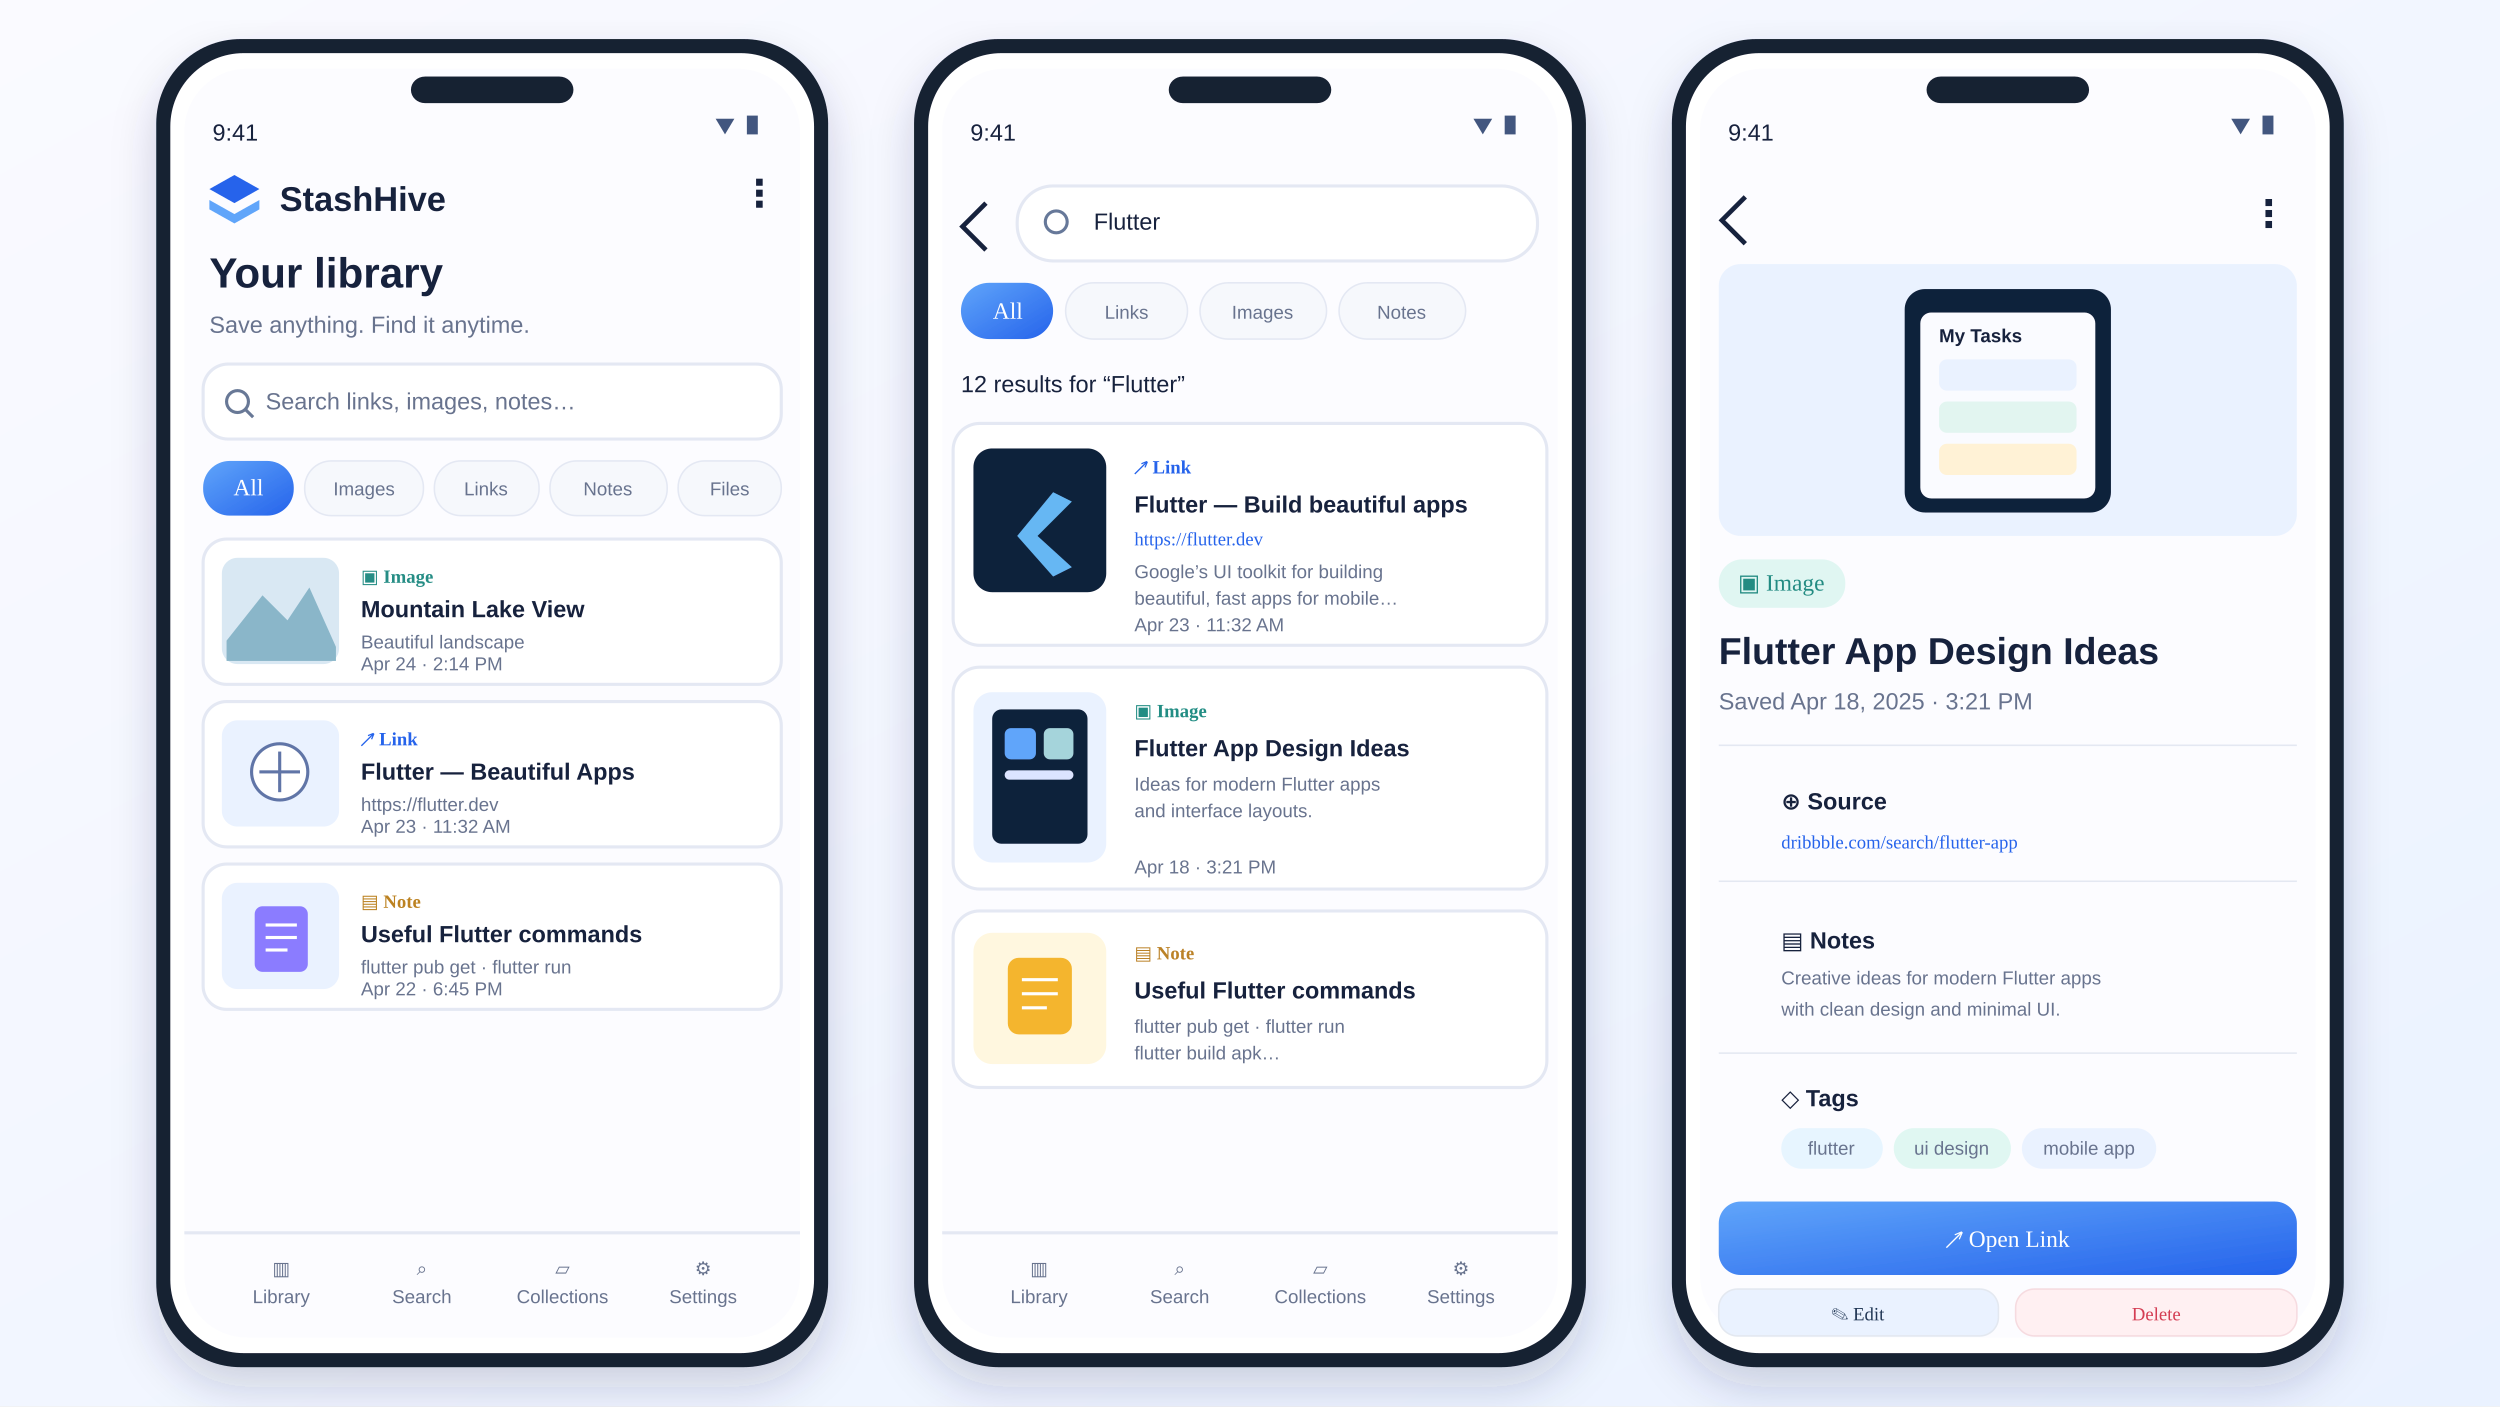
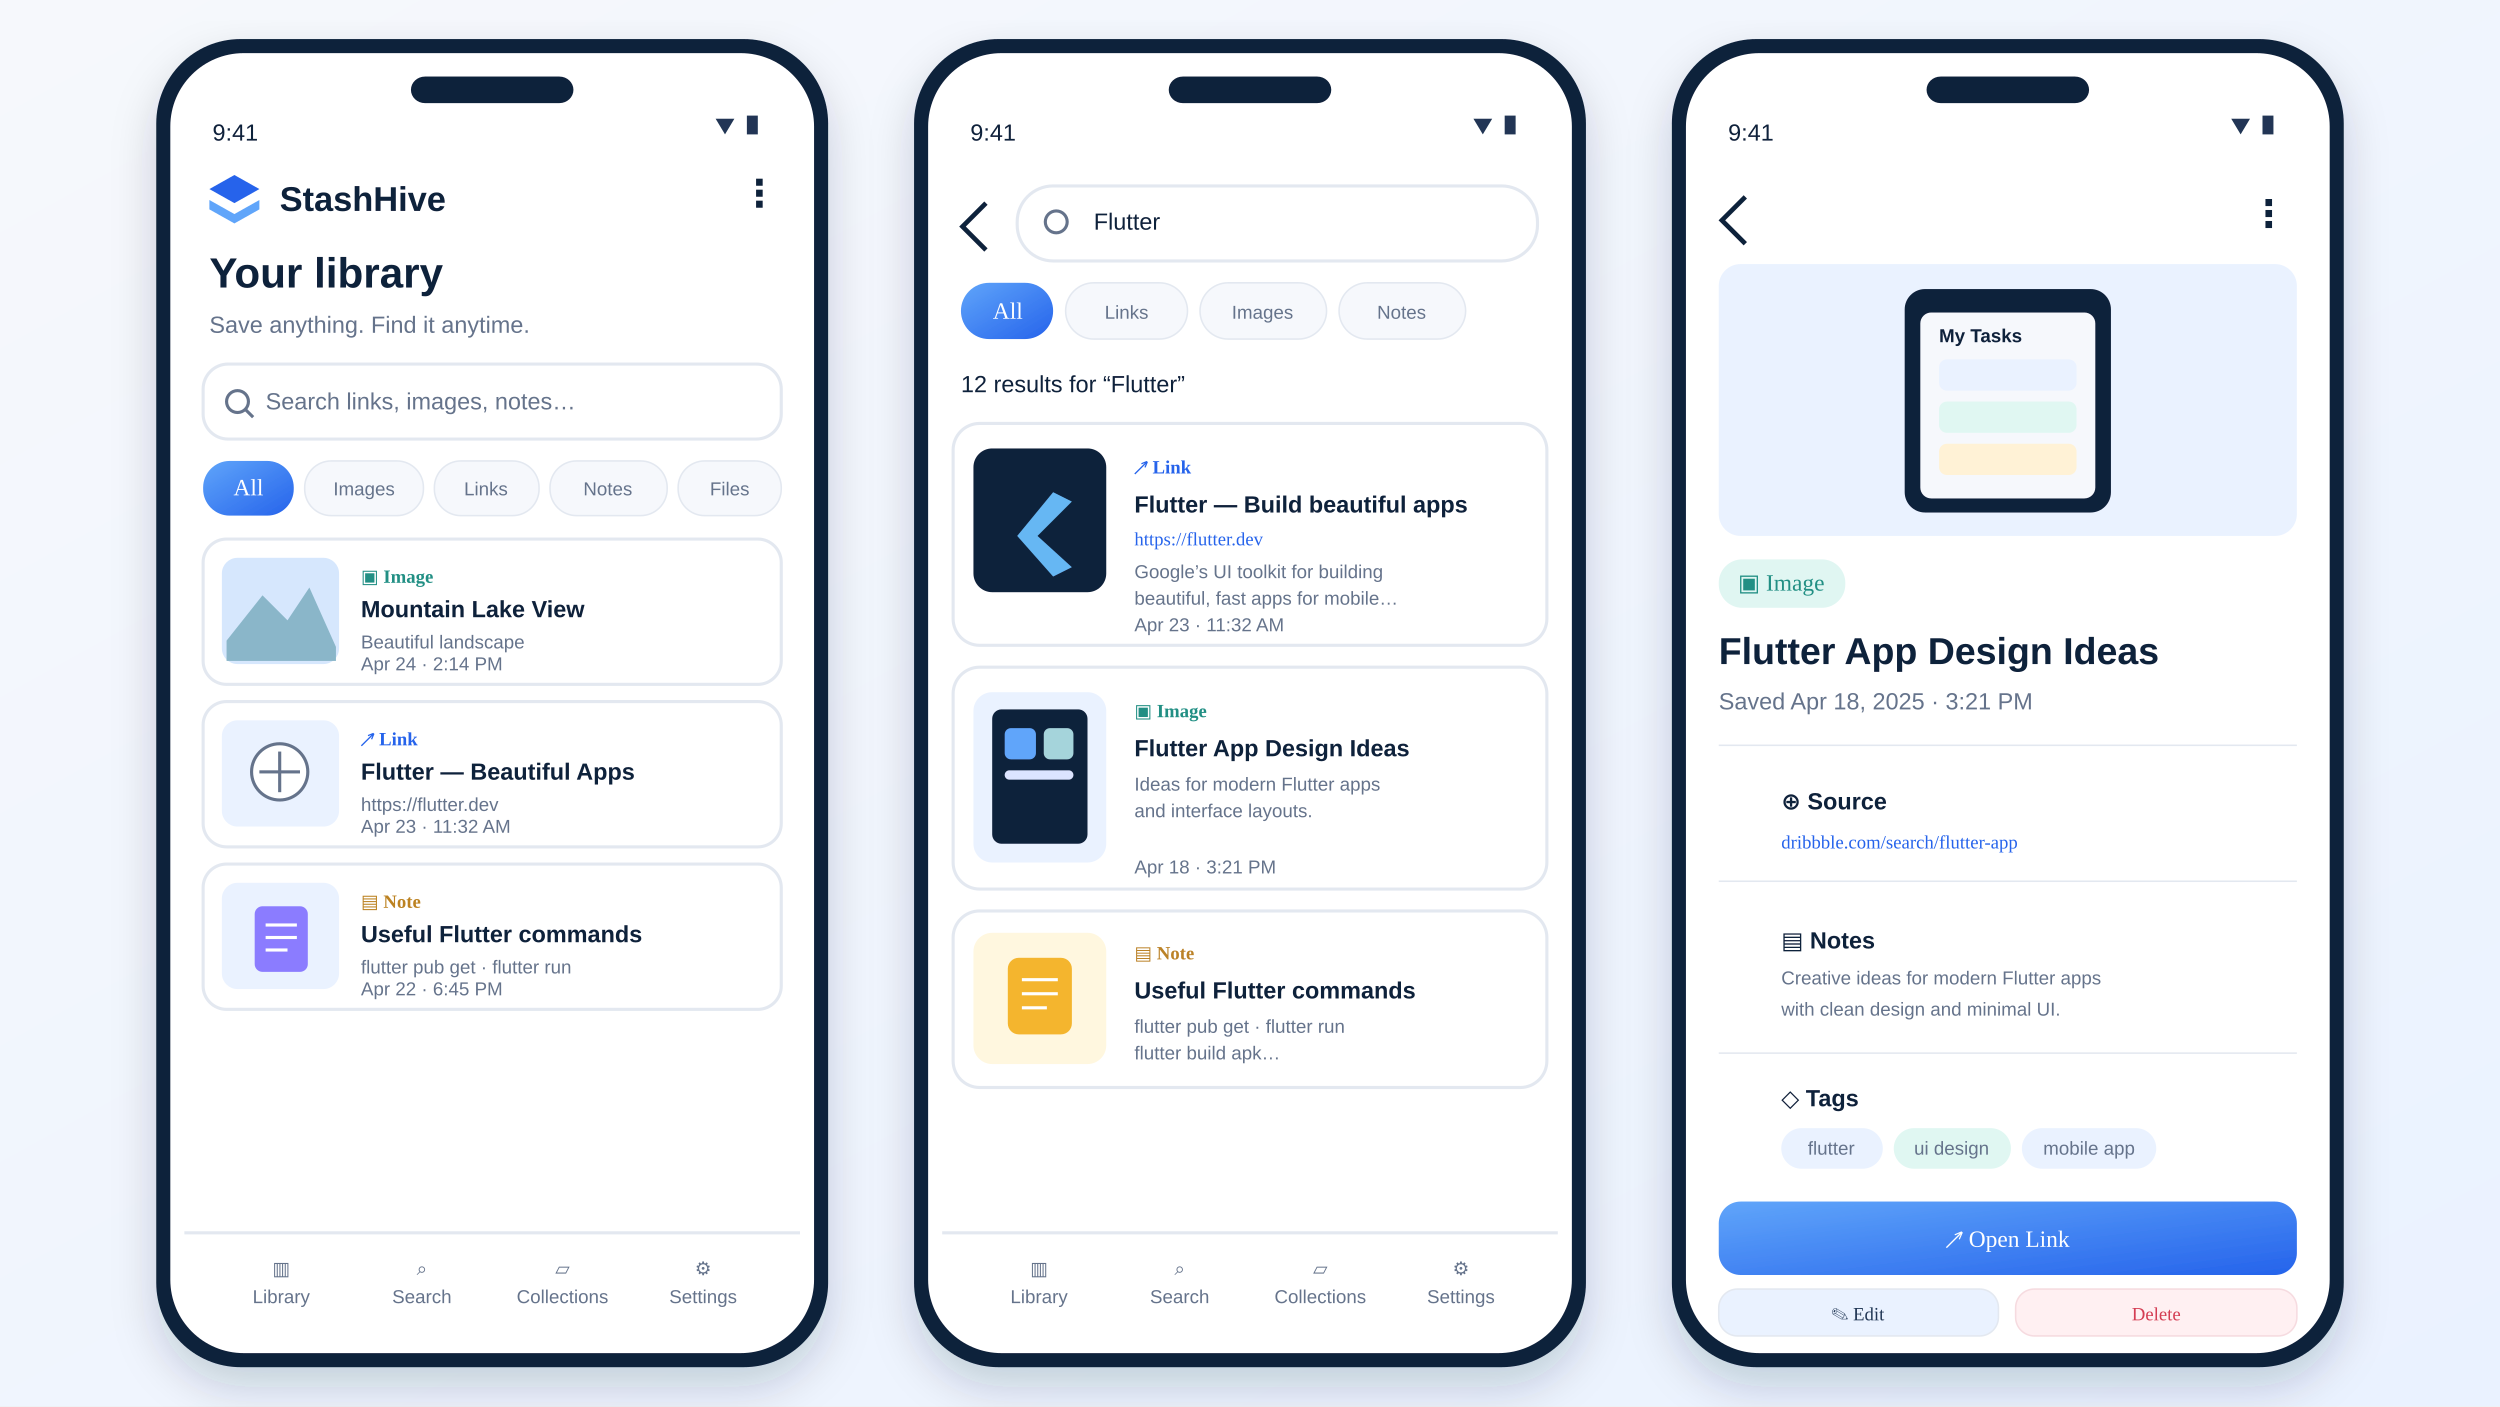
<svg xmlns="http://www.w3.org/2000/svg" width="1600" height="900" viewBox="0 0 1600 900" role="img" aria-labelledby="t d">
  <defs>
    <linearGradient id="bg" x2="1" y2="1">
-       <stop stop-color="#fafaff" />
+       <stop stop-color="#F6F8FC" />
      <stop offset="1" stop-color="#eaf2ff" />
    </linearGradient>
    <linearGradient id="brand" x2="1" y2="1">
      <stop stop-color="#60a5fa" />
      <stop offset="1" stop-color="#2563eb" />
    </linearGradient>
    <filter id="sh" x="-25%" y="-25%" width="150%" height="155%">
-       <feDropShadow dx="0" dy="13" stdDeviation="14" flood-color="#252b58" flood-opacity=".18" />
+       <feDropShadow dx="0" dy="13" stdDeviation="14" flood-color="#10203A" flood-opacity=".18" />
    </filter>
-     <style>.txt{font-family:Arial,Roboto,sans-serif;fill:#18213d}.mut{font-family:Arial,Roboto,sans-serif;fill:#68738e}.sm{font-size:15px}.xs{font-size:12px}.bd{font-weight:bold}.card{fill:#fff;stroke:#e4e8f3;stroke-width:2}</style>
+     <style>.txt{font-family:Arial,Roboto,sans-serif;fill:#10203A}.mut{font-family:Arial,Roboto,sans-serif;fill:#65738B}.sm{font-size:15px}.xs{font-size:12px}.bd{font-weight:bold}.card{fill:#fff;stroke:#E3E8F0;stroke-width:2}</style>
    <g id="phone">
-       <rect width="430" height="850" rx="54" fill="#182033" />
+       <rect width="430" height="850" rx="54" fill="#10203A" />
      <rect x="9" y="9" width="412" height="832" rx="47" fill="#fff" />
-       <rect x="18" y="19" width="394" height="812" rx="40" fill="#fcfcff" />
-       <rect x="163" y="24" width="104" height="17" rx="9" fill="#182033" />
+       <rect x="18" y="19" width="394" height="812" rx="40" fill="#FFFFFF" />
+       <rect x="163" y="24" width="104" height="17" rx="9" fill="#10203A" />
      <text x="36" y="65" class="txt sm">9:41</text>
-       <path d="M358 51h12l-6 10z M378 49h7v12h-7z" fill="#43577f" />
+       <path d="M358 51h12l-6 10z M378 49h7v12h-7z" fill="#203654" />
    </g>
    <g id="nav">
-       <path d="M18 764H412" stroke="#e4e8f3" stroke-width="2" />
+       <path d="M18 764H412" stroke="#E3E8F0" stroke-width="2" />
      <g class="mut xs" text-anchor="middle">
        <text x="80" y="791">▥</text>
        <text x="80" y="809">Library</text>
        <text x="170" y="791">⌕</text>
        <text x="170" y="809">Search</text>
        <text x="260" y="791">▱</text>
        <text x="260" y="809">Collections</text>
        <text x="350" y="791">⚙</text>
        <text x="350" y="809">Settings</text>
      </g>
    </g>
  </defs>
  <rect width="1600" height="900" fill="url(#bg)" />
  <g transform="translate(100 25)" filter="url(#sh)">
    <use href="#phone" />
    <g transform="translate(34 85)">
      <path d="M0 11L16 2 32 11 16 20Z" fill="#2563eb" />
      <path d="M0 18l16 9 16-9v6l-16 9L0 24Z" fill="#60a5fa" />
      <text x="45" y="25" class="txt bd" font-size="22">StashHive</text>
      <text x="340" y="22" class="txt bd" font-size="24">⋮</text>
    </g>
    <text x="34" y="159" class="txt bd" font-size="27">Your library</text>
    <text x="34" y="188" class="mut sm">Save anything. Find it anytime.</text>
    <rect x="30" y="208" width="370" height="48" rx="16" class="card" />
-     <circle cx="52" cy="232" r="7" fill="none" stroke="#677896" stroke-width="2" />
-     <path d="M57 237l5 5" stroke="#677896" stroke-width="2" />
+     <circle cx="52" cy="232" r="7" fill="none" stroke="#65738B" stroke-width="2" />
+     <path d="M57 237l5 5" stroke="#65738B" stroke-width="2" />
    <text x="70" y="237" class="mut sm">Search links, images, notes…</text>
    <g transform="translate(30 270)">
      <rect width="58" height="35" rx="17" fill="url(#brand)" />
      <text x="29" y="22" text-anchor="middle" fill="#fff" class="sm">All</text>
-       <rect x="65" width="76" height="35" rx="17" fill="#f6f8fc" stroke="#e4e8f3" />
+       <rect x="65" width="76" height="35" rx="17" fill="#f6f8fc" stroke="#E3E8F0" />
      <text x="103" y="22" text-anchor="middle" class="mut xs">Images</text>
-       <rect x="148" width="67" height="35" rx="17" fill="#f6f8fc" stroke="#e4e8f3" />
+       <rect x="148" width="67" height="35" rx="17" fill="#f6f8fc" stroke="#E3E8F0" />
      <text x="181" y="22" text-anchor="middle" class="mut xs">Links</text>
-       <rect x="222" width="75" height="35" rx="17" fill="#f6f8fc" stroke="#e4e8f3" />
+       <rect x="222" width="75" height="35" rx="17" fill="#f6f8fc" stroke="#E3E8F0" />
      <text x="259" y="22" text-anchor="middle" class="mut xs">Notes</text>
-       <rect x="304" width="66" height="35" rx="17" fill="#f6f8fc" stroke="#e4e8f3" />
+       <rect x="304" width="66" height="35" rx="17" fill="#f6f8fc" stroke="#E3E8F0" />
      <text x="337" y="22" text-anchor="middle" class="mut xs">Files</text>
    </g>
    <g transform="translate(30 320)">
      <rect width="370" height="93" rx="15" class="card" />
-       <rect x="12" y="12" width="75" height="68" rx="10" fill="#d9e8f3" />
+       <rect x="12" y="12" width="75" height="68" rx="10" fill="#D6E7FD" />
      <path d="M15 65l23-29 16 16 14-21 17 38v9H15Z" fill="#8ab6c9" />
-       <text x="101" y="28" fill="#258d85" class="xs bd">▣ Image</text>
+       <text x="101" y="28" fill="#218F84" class="xs bd">▣ Image</text>
      <text x="101" y="50" class="txt bd sm">Mountain Lake View</text>
      <text x="101" y="70" class="mut xs">Beautiful landscape</text>
      <text x="101" y="84" class="mut xs">Apr 24 · 2:14 PM</text>
    </g>
    <g transform="translate(30 424)">
      <rect width="370" height="93" rx="15" class="card" />
      <rect x="12" y="12" width="75" height="68" rx="10" fill="#eaf2ff" />
-       <circle cx="49" cy="45" r="18" fill="#fff" stroke="#6175a7" stroke-width="2" />
-       <path d="M36 45h26M49 32v26" stroke="#6175a7" stroke-width="2" />
+       <circle cx="49" cy="45" r="18" fill="#fff" stroke="#65738B" stroke-width="2" />
+       <path d="M36 45h26M49 32v26" stroke="#65738B" stroke-width="2" />
      <text x="101" y="28" fill="#2563eb" class="xs bd">↗ Link</text>
      <text x="101" y="50" class="txt bd sm">Flutter — Beautiful Apps</text>
      <text x="101" y="70" class="mut xs">https://flutter.dev</text>
      <text x="101" y="84" class="mut xs">Apr 23 · 11:32 AM</text>
    </g>
    <g transform="translate(30 528)">
      <rect width="370" height="93" rx="15" class="card" />
      <rect x="12" y="12" width="75" height="68" rx="10" fill="#eaf2ff" />
      <rect x="33" y="27" width="34" height="42" rx="5" fill="#8b7cff" />
      <path d="M40 39h20M40 47h20M40 55h14" stroke="#fff" stroke-width="2" />
      <text x="101" y="28" fill="#bc8221" class="xs bd">▤ Note</text>
      <text x="101" y="50" class="txt bd sm">Useful Flutter commands</text>
      <text x="101" y="70" class="mut xs">flutter pub get · flutter run</text>
      <text x="101" y="84" class="mut xs">Apr 22 · 6:45 PM</text>
    </g>
    <use href="#nav" />
  </g>
  <g transform="translate(585 25)" filter="url(#sh)">
    <use href="#phone" />
-     <path d="M46 105l-15 15 15 15" stroke="#18213d" stroke-width="3" fill="none" />
+     <path d="M46 105l-15 15 15 15" stroke="#10203A" stroke-width="3" fill="none" />
    <rect x="66" y="94" width="333" height="48" rx="23" class="card" />
-     <circle cx="91" cy="117" r="7" fill="none" stroke="#667899" stroke-width="2" />
+     <circle cx="91" cy="117" r="7" fill="none" stroke="#65738B" stroke-width="2" />
    <text x="115" y="122" class="txt sm">Flutter</text>
    <g transform="translate(30 156)">
      <rect width="59" height="36" rx="18" fill="url(#brand)" />
      <text x="30" y="23" text-anchor="middle" fill="#fff" class="sm">All</text>
-       <rect x="67" width="78" height="36" rx="18" fill="#f6f8fc" stroke="#e4e8f3" />
+       <rect x="67" width="78" height="36" rx="18" fill="#f6f8fc" stroke="#E3E8F0" />
      <text x="106" y="23" text-anchor="middle" class="mut xs">Links</text>
-       <rect x="153" width="81" height="36" rx="18" fill="#f6f8fc" stroke="#e4e8f3" />
+       <rect x="153" width="81" height="36" rx="18" fill="#f6f8fc" stroke="#E3E8F0" />
      <text x="193" y="23" text-anchor="middle" class="mut xs">Images</text>
-       <rect x="242" width="81" height="36" rx="18" fill="#f6f8fc" stroke="#e4e8f3" />
+       <rect x="242" width="81" height="36" rx="18" fill="#f6f8fc" stroke="#E3E8F0" />
      <text x="282" y="23" text-anchor="middle" class="mut xs">Notes</text>
    </g>
    <text x="30" y="226" class="txt sm">12 results for “Flutter”</text>
    <g transform="translate(25 246)">
      <rect width="380" height="142" rx="17" class="card" />
      <rect x="13" y="16" width="85" height="92" rx="12" fill="#10203a" />
      <path d="M41 72L64 44l12 6-22 22 22 20-12 6Z" fill="#66b7f3" />
      <text x="116" y="32" fill="#2563eb" class="xs bd">↗ Link</text>
      <text x="116" y="57" class="txt bd sm">Flutter — Build beautiful apps</text>
      <text x="116" y="78" fill="#2563eb" class="xs">https://flutter.dev</text>
      <text x="116" y="99" class="mut xs">Google’s UI toolkit for building</text>
      <text x="116" y="116" class="mut xs">beautiful, fast apps for mobile…</text>
      <text x="116" y="133" class="mut xs">Apr 23 · 11:32 AM</text>
    </g>
    <g transform="translate(25 402)">
      <rect width="380" height="142" rx="17" class="card" />
      <rect x="13" y="16" width="85" height="109" rx="12" fill="#eaf2ff" />
      <rect x="25" y="27" width="61" height="86" rx="6" fill="#10203a" />
      <rect x="33" y="39" width="20" height="20" rx="4" fill="#60a5fa" />
      <rect x="58" y="39" width="19" height="20" rx="4" fill="#a5d4db" />
      <rect x="33" y="66" width="44" height="6" rx="3" fill="#dce4ff" />
-       <text x="116" y="32" fill="#228d84" class="xs bd">▣ Image</text>
+       <text x="116" y="32" fill="#218F84" class="xs bd">▣ Image</text>
      <text x="116" y="57" class="txt bd sm">Flutter App Design Ideas</text>
      <text x="116" y="79" class="mut xs">Ideas for modern Flutter apps</text>
      <text x="116" y="96" class="mut xs">and interface layouts.</text>
      <text x="116" y="132" class="mut xs">Apr 18 · 3:21 PM</text>
    </g>
    <g transform="translate(25 558)">
      <rect width="380" height="113" rx="17" class="card" />
      <rect x="13" y="14" width="85" height="84" rx="12" fill="#fff7df" />
      <rect x="35" y="30" width="41" height="49" rx="7" fill="#f4b52d" />
      <path d="M44 44h23M44 53h23M44 62h16" stroke="#fff" stroke-width="2" />
      <text x="116" y="31" fill="#bb8228" class="xs bd">▤ Note</text>
      <text x="116" y="56" class="txt bd sm">Useful Flutter commands</text>
      <text x="116" y="78" class="mut xs">flutter pub get · flutter run</text>
      <text x="116" y="95" class="mut xs">flutter build apk…</text>
    </g>
    <use href="#nav" />
  </g>
  <g transform="translate(1070 25)" filter="url(#sh)">
    <use href="#phone" />
-     <path d="M47 101l-15 15 15 15" stroke="#18213d" stroke-width="3" fill="none" />
+     <path d="M47 101l-15 15 15 15" stroke="#10203A" stroke-width="3" fill="none" />
    <text x="370" y="120" class="txt bd" font-size="24">⋮</text>
    <rect x="30" y="144" width="370" height="174" rx="14" fill="#eaf2ff" />
    <rect x="149" y="160" width="132" height="143" rx="13" fill="#10203a" />
-     <rect x="159" y="175" width="112" height="119" rx="7" fill="#fafbff" />
+     <rect x="159" y="175" width="112" height="119" rx="7" fill="#F6F8FC" />
    <text x="171" y="194" class="txt xs bd">My Tasks</text>
    <rect x="171" y="205" width="88" height="20" rx="5" fill="#eaf2ff" />
-     <rect x="171" y="232" width="88" height="20" rx="5" fill="#e2f5f0" />
+     <rect x="171" y="232" width="88" height="20" rx="5" fill="#E0F7F2" />
    <rect x="171" y="259" width="88" height="20" rx="5" fill="#fff2d6" />
    <rect x="30" y="333" width="81" height="31" rx="15" fill="#e0f6f2" />
-     <text x="70" y="353" text-anchor="middle" fill="#228b82" class="sm">▣ Image</text>
+     <text x="70" y="353" text-anchor="middle" fill="#218F84" class="sm">▣ Image</text>
    <text x="30" y="400" class="txt bd" font-size="24">Flutter App Design Ideas</text>
    <text x="30" y="429" class="mut sm">Saved Apr 18, 2025 · 3:21 PM</text>
-     <path d="M30 452H400M30 539H400M30 649H400" stroke="#e4e8f2" />
+     <path d="M30 452H400M30 539H400M30 649H400" stroke="#E3E8F0" />
    <text x="70" y="493" class="txt bd sm">⊕  Source</text>
    <text x="70" y="518" fill="#2563eb" class="xs">dribbble.com/search/flutter-app</text>
    <text x="70" y="582" class="txt bd sm">▤  Notes</text>
    <text x="70" y="605" class="mut xs">Creative ideas for modern Flutter apps</text>
    <text x="70" y="625" class="mut xs">with clean design and minimal UI.</text>
    <text x="70" y="683" class="txt bd sm">◇  Tags</text>
    <g class="xs">
-       <rect x="70" y="697" width="65" height="26" rx="13" fill="#e7f5ff" />
+       <rect x="70" y="697" width="65" height="26" rx="13" fill="#EAF2FF" />
      <text x="102" y="714" text-anchor="middle" class="mut">flutter</text>
-       <rect x="142" y="697" width="75" height="26" rx="13" fill="#e0f7f2" />
+       <rect x="142" y="697" width="75" height="26" rx="13" fill="#E0F7F2" />
      <text x="179" y="714" text-anchor="middle" class="mut">ui design</text>
      <rect x="224" y="697" width="86" height="26" rx="13" fill="#eaf2ff" />
      <text x="267" y="714" text-anchor="middle" class="mut">mobile app</text>
    </g>
    <rect x="30" y="744" width="370" height="47" rx="14" fill="url(#brand)" />
    <text x="215" y="773" text-anchor="middle" fill="#fff" class="sm">↗  Open Link</text>
    <rect x="30" y="800" width="179" height="30" rx="12" fill="#eaf2ff" stroke="#e3e8f0" />
    <text x="119" y="820" text-anchor="middle" fill="#203654" class="xs">✎ Edit</text>
    <rect x="220" y="800" width="180" height="30" rx="12" fill="#fff0f2" stroke="#f6dbe0" />
    <text x="310" y="820" text-anchor="middle" fill="#d43c52" class="xs">Delete</text>
  </g>
</svg>
